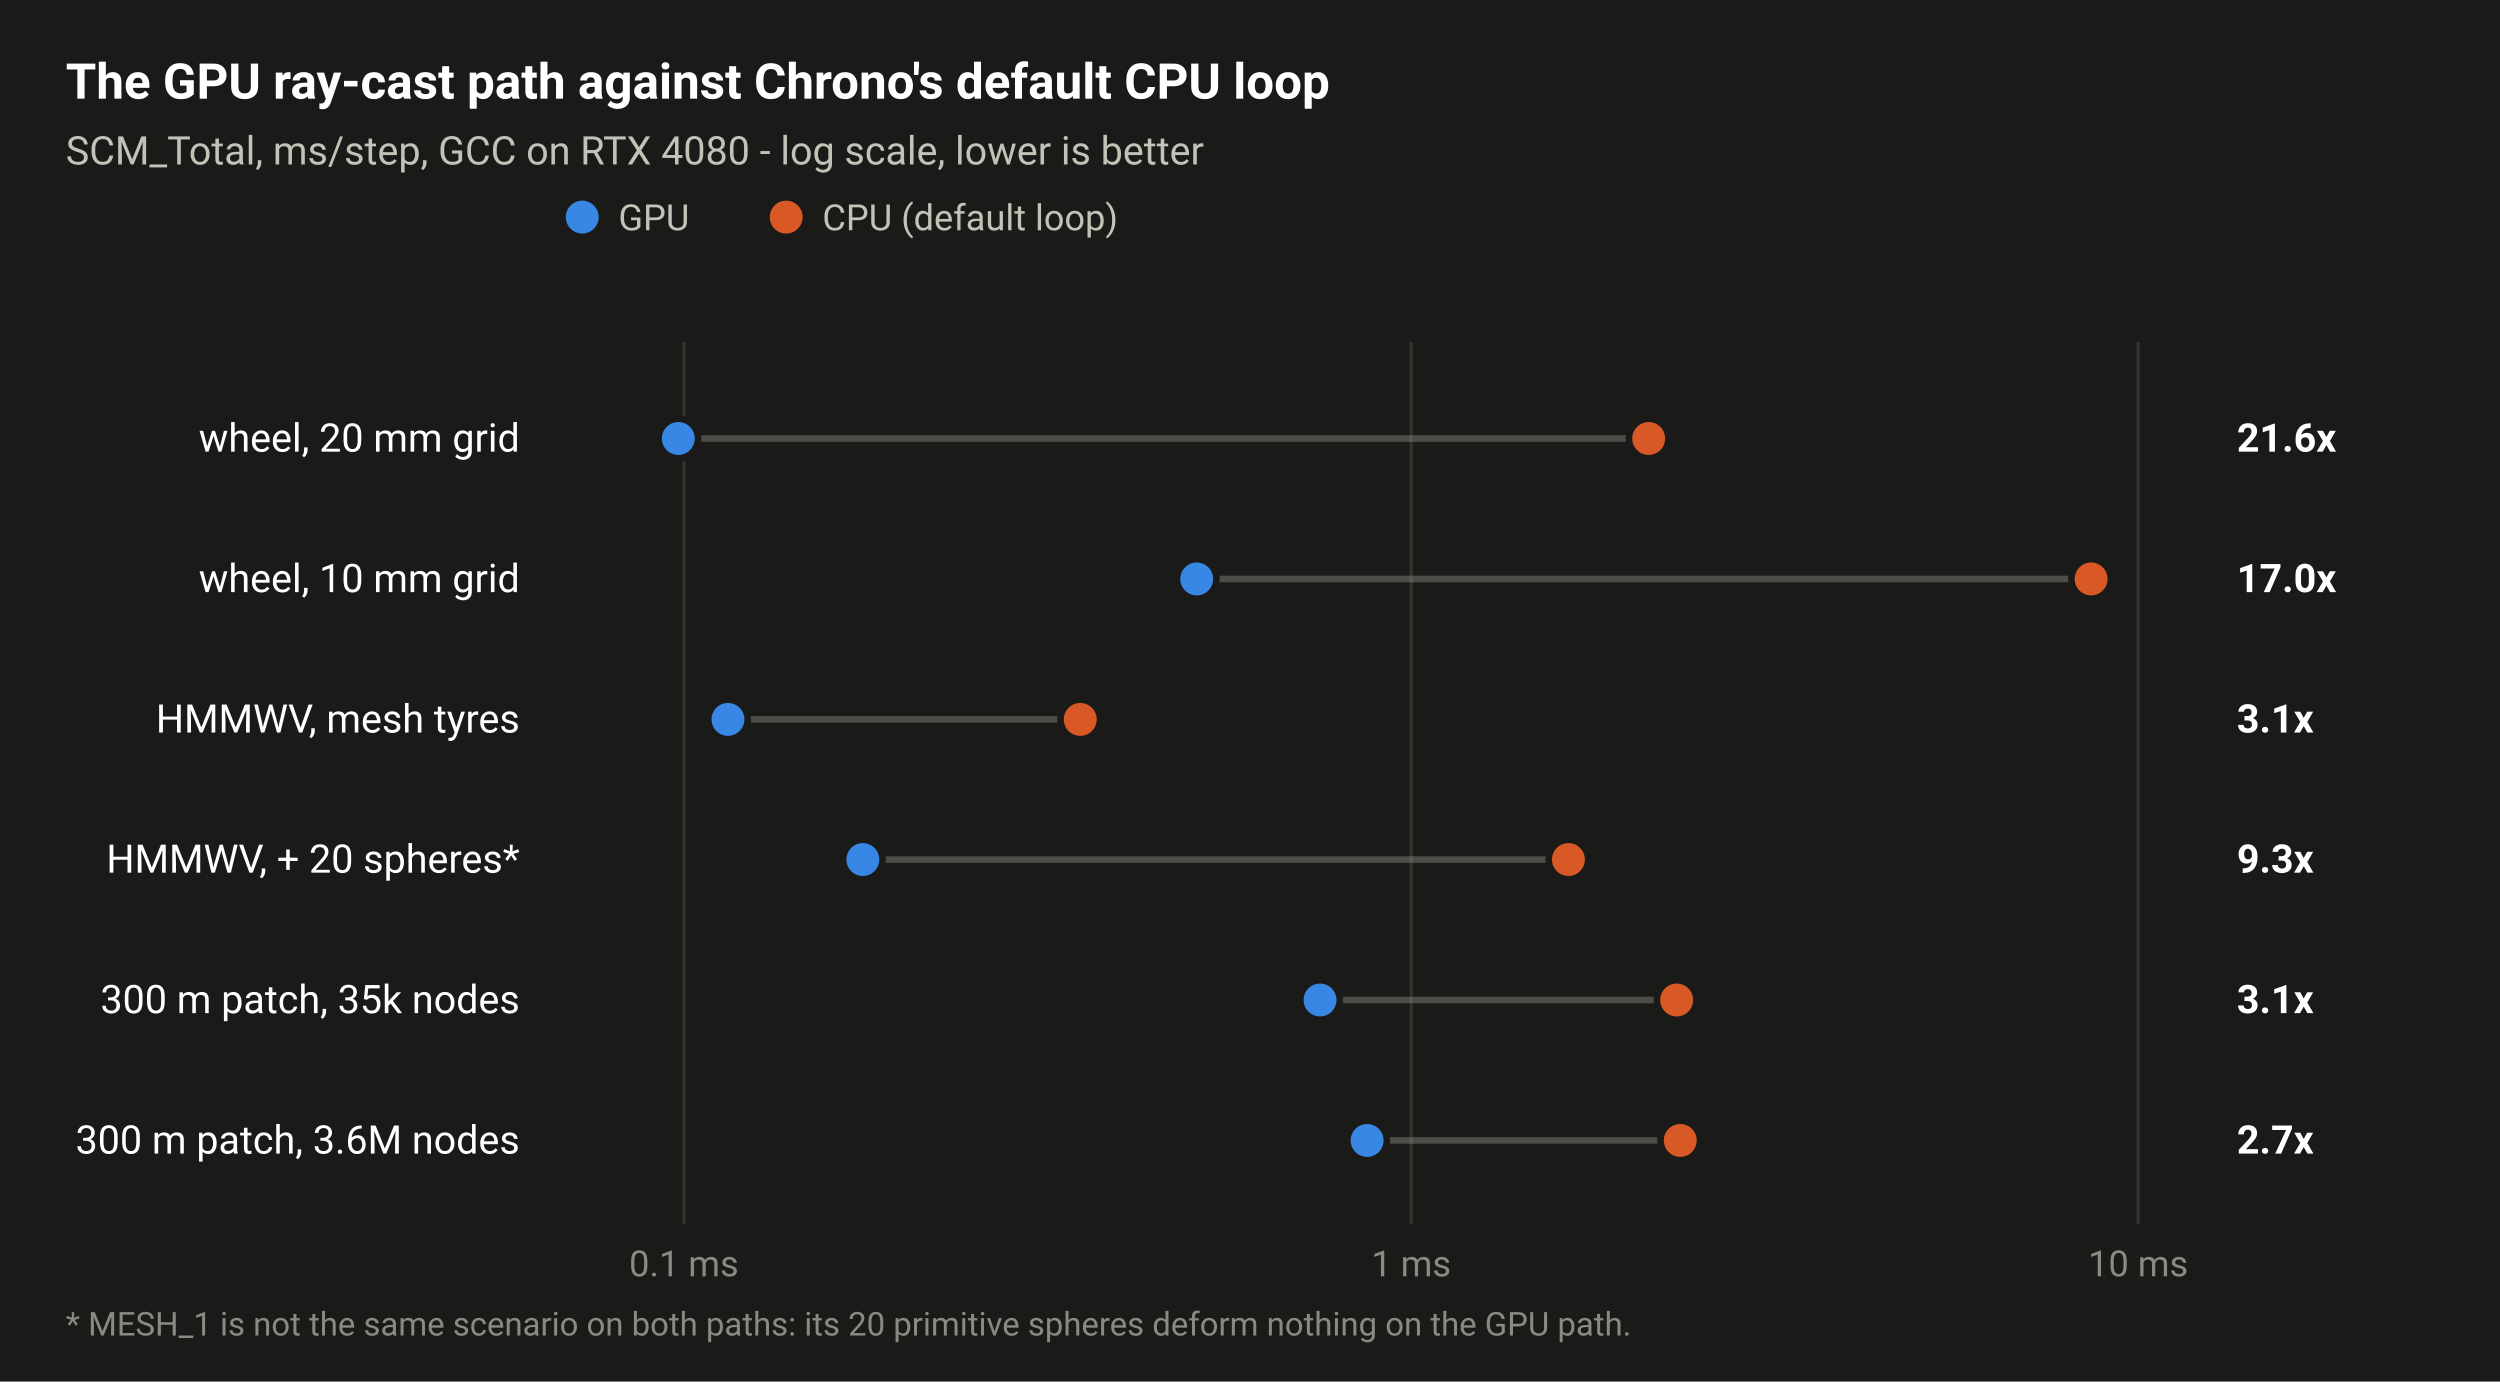
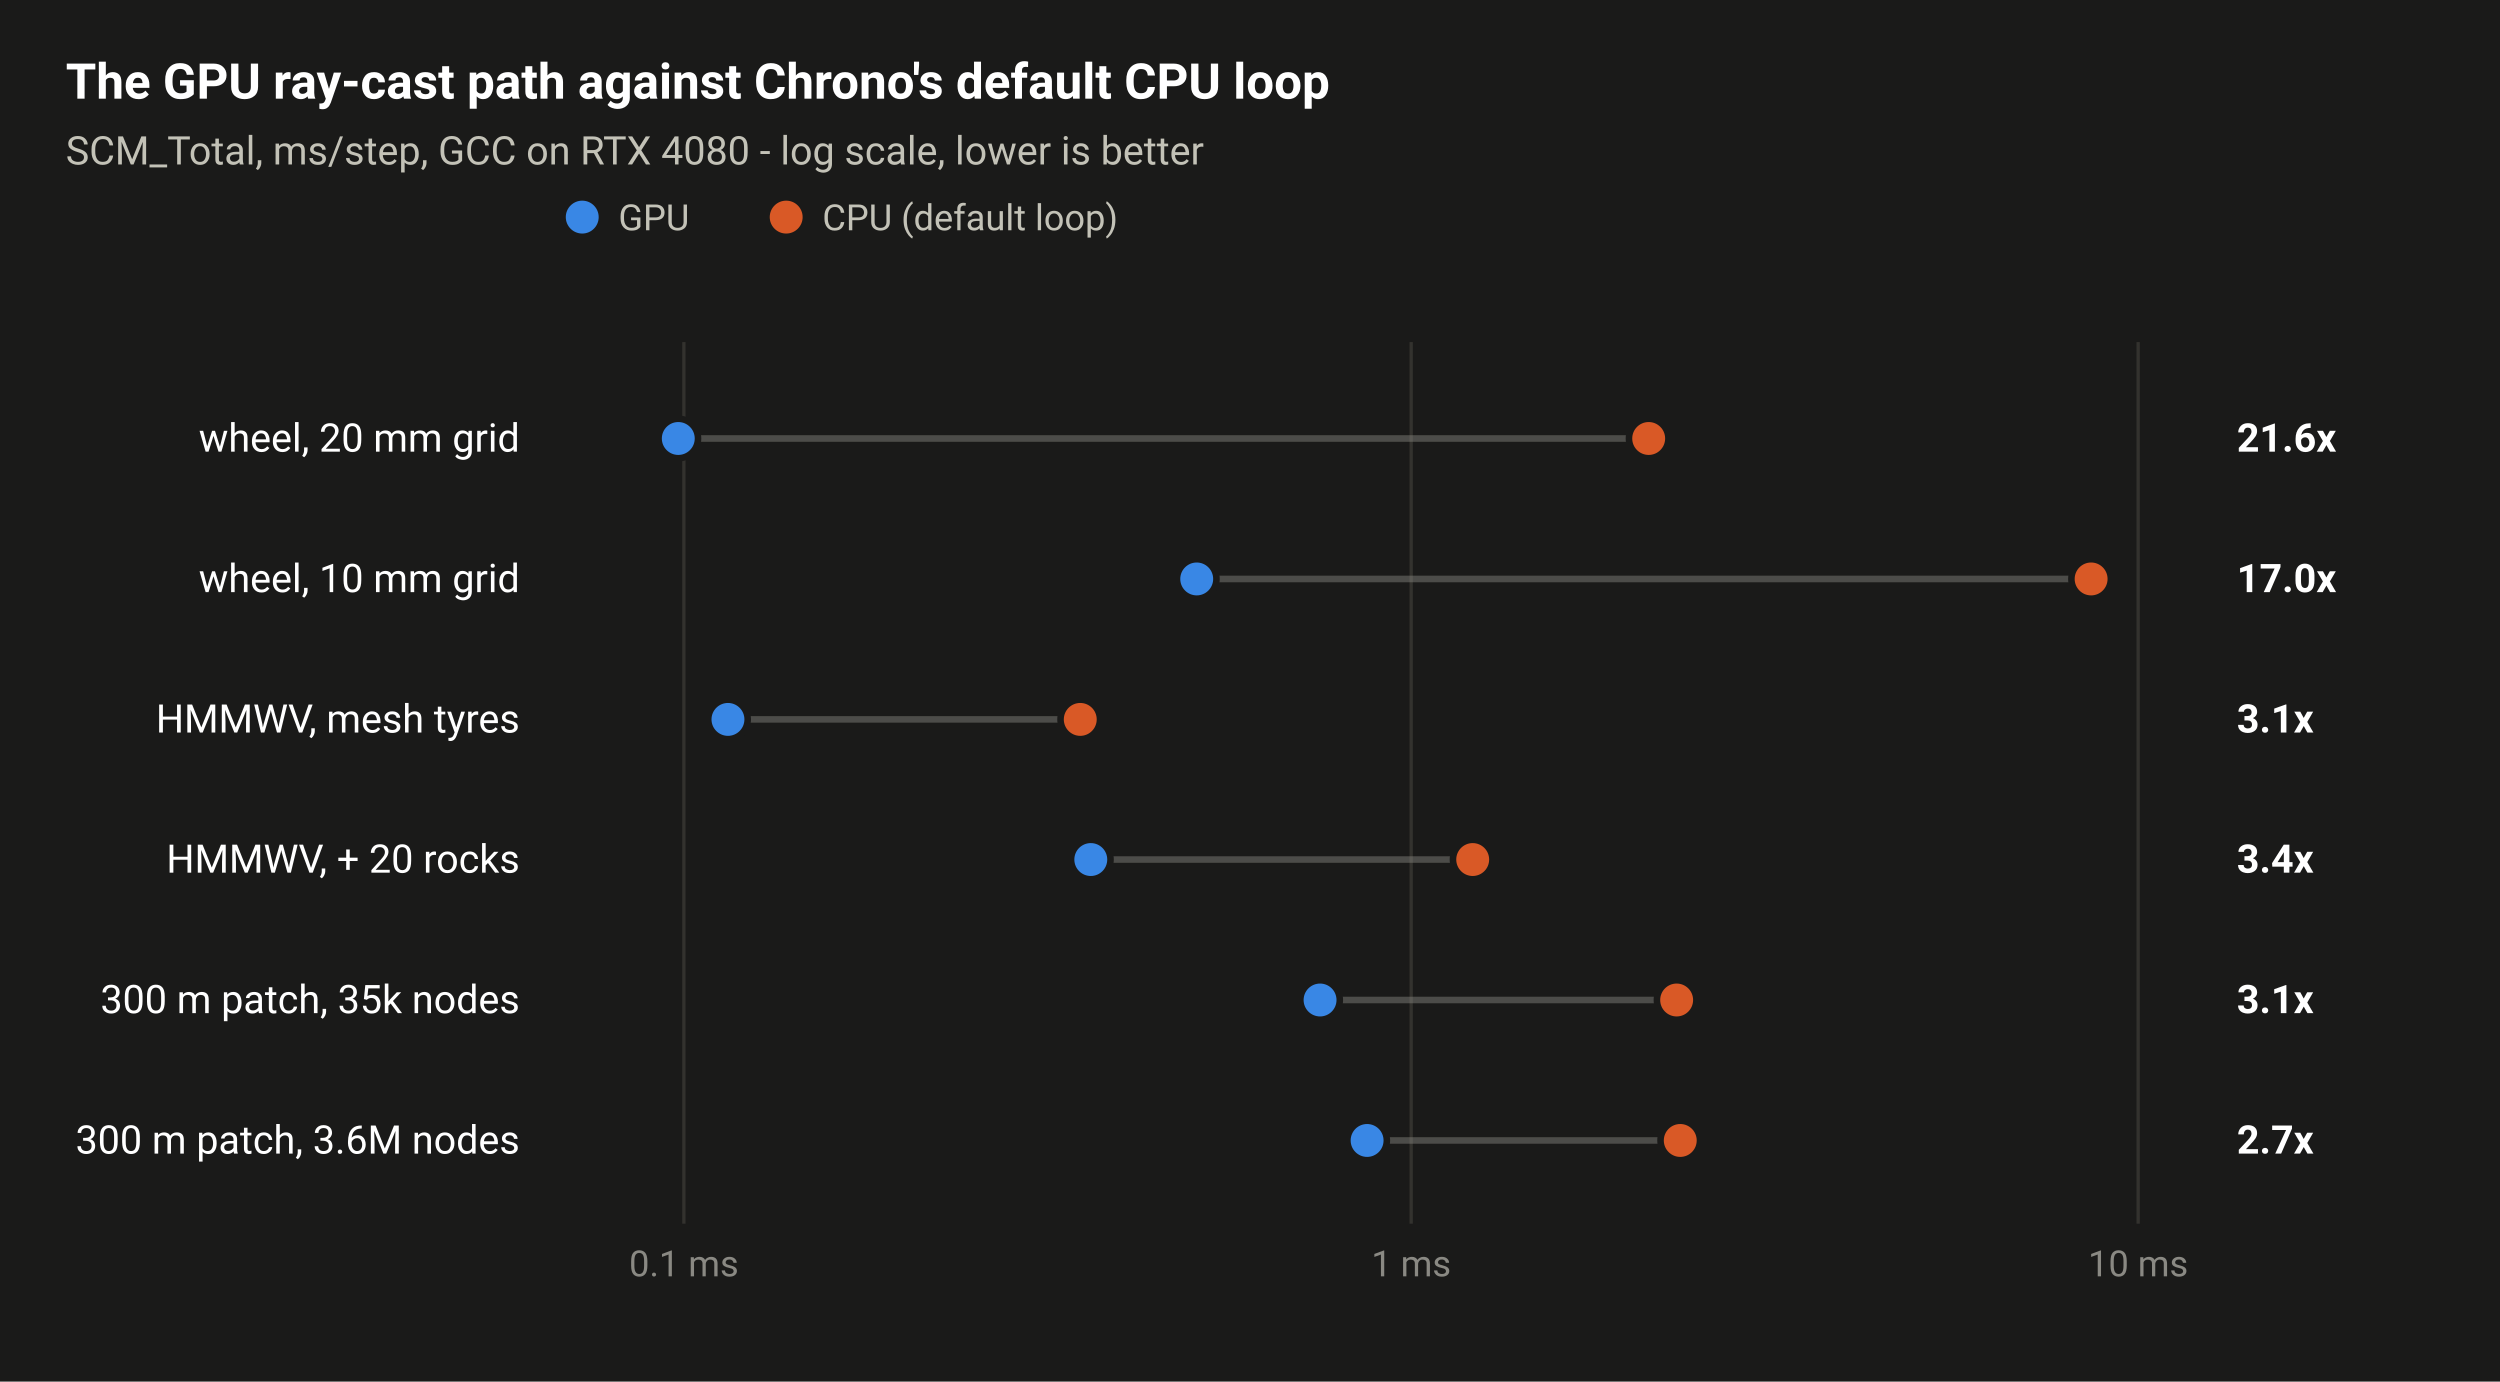
<svg xmlns="http://www.w3.org/2000/svg" width="760" height="420" viewBox="0 0 760 420" role="img">
  <rect width="760" height="420" fill="#1a1a19" />
  <text x="20.0" y="30.0" font-family="system-ui,-apple-system,'Segoe UI',Roboto,sans-serif" font-size="15" font-weight="600" fill="#ffffff" text-anchor="start">The GPU ray-cast path against Chrono's default CPU loop</text>
  <text x="20.0" y="50.0" font-family="system-ui,-apple-system,'Segoe UI',Roboto,sans-serif" font-size="12" font-weight="400" fill="#c3c2b7" text-anchor="start">SCM_Total, ms/step, GCC on RTX 4080 - log scale, lower is better</text>
  <line x1="207.9" y1="104" x2="207.9" y2="372" stroke="#33322e" stroke-width="1" />
  <text x="207.9" y="388.0" font-family="system-ui,-apple-system,'Segoe UI',Roboto,sans-serif" font-size="11" font-weight="400" fill="#8a8983" text-anchor="middle">0.1 ms</text>
  <line x1="429.0" y1="104" x2="429.0" y2="372" stroke="#33322e" stroke-width="1" />
  <text x="429.0" y="388.0" font-family="system-ui,-apple-system,'Segoe UI',Roboto,sans-serif" font-size="11" font-weight="400" fill="#8a8983" text-anchor="middle">1 ms</text>
  <line x1="650.0" y1="104" x2="650.0" y2="372" stroke="#33322e" stroke-width="1" />
  <text x="650.0" y="388.0" font-family="system-ui,-apple-system,'Segoe UI',Roboto,sans-serif" font-size="11" font-weight="400" fill="#8a8983" text-anchor="middle">10 ms</text>
  <text x="158.0" y="137.3" font-family="system-ui,-apple-system,'Segoe UI',Roboto,sans-serif" font-size="12" font-weight="400" fill="#ffffff" text-anchor="end">wheel, 20 mm grid</text>
  <line x1="206.2" y1="133.3" x2="501.2" y2="133.3" stroke="#8a8983" stroke-width="2" stroke-linecap="round" opacity="0.45" />
  <circle cx="501.2" cy="133.3" r="6" fill="#d95926" stroke="#1a1a19" stroke-width="2" />
  <circle cx="206.2" cy="133.3" r="6" fill="#3987e5" stroke="#1a1a19" stroke-width="2" />
  <text x="680.0" y="137.3" font-family="system-ui,-apple-system,'Segoe UI',Roboto,sans-serif" font-size="12" font-weight="600" fill="#ffffff" text-anchor="start">21.6x</text>
  <text x="158.0" y="180.0" font-family="system-ui,-apple-system,'Segoe UI',Roboto,sans-serif" font-size="12" font-weight="400" fill="#ffffff" text-anchor="end">wheel, 10 mm grid</text>
  <line x1="363.8" y1="176.0" x2="635.7" y2="176.0" stroke="#8a8983" stroke-width="2" stroke-linecap="round" opacity="0.45" />
  <circle cx="635.7" cy="176.0" r="6" fill="#d95926" stroke="#1a1a19" stroke-width="2" />
  <circle cx="363.8" cy="176.0" r="6" fill="#3987e5" stroke="#1a1a19" stroke-width="2" />
  <text x="680.0" y="180.0" font-family="system-ui,-apple-system,'Segoe UI',Roboto,sans-serif" font-size="12" font-weight="600" fill="#ffffff" text-anchor="start">17.0x</text>
  <text x="158.0" y="222.7" font-family="system-ui,-apple-system,'Segoe UI',Roboto,sans-serif" font-size="12" font-weight="400" fill="#ffffff" text-anchor="end">HMMWV, mesh tyres</text>
  <line x1="221.3" y1="218.7" x2="328.4" y2="218.7" stroke="#8a8983" stroke-width="2" stroke-linecap="round" opacity="0.45" />
  <circle cx="328.4" cy="218.7" r="6" fill="#d95926" stroke="#1a1a19" stroke-width="2" />
  <circle cx="221.3" cy="218.7" r="6" fill="#3987e5" stroke="#1a1a19" stroke-width="2" />
  <text x="680.0" y="222.7" font-family="system-ui,-apple-system,'Segoe UI',Roboto,sans-serif" font-size="12" font-weight="600" fill="#ffffff" text-anchor="start">3.1x</text>
-   <text x="158.0" y="265.3" font-family="system-ui,-apple-system,'Segoe UI',Roboto,sans-serif" font-size="12" font-weight="400" fill="#ffffff" text-anchor="end">HMMWV, + 20 spheres*</text>
-   <line x1="262.3" y1="261.3" x2="476.8" y2="261.3" stroke="#8a8983" stroke-width="2" stroke-linecap="round" opacity="0.45" />
-   <circle cx="476.8" cy="261.3" r="6" fill="#d95926" stroke="#1a1a19" stroke-width="2" />
-   <circle cx="262.3" cy="261.3" r="6" fill="#3987e5" stroke="#1a1a19" stroke-width="2" />
-   <text x="680.0" y="265.3" font-family="system-ui,-apple-system,'Segoe UI',Roboto,sans-serif" font-size="12" font-weight="600" fill="#ffffff" text-anchor="start">9.3x</text>
+   <text x="158.0" y="265.3" font-family="system-ui,-apple-system,'Segoe UI',Roboto,sans-serif" font-size="12" font-weight="400" fill="#ffffff" text-anchor="end">HMMWV, + 20 rocks</text>
+   <line x1="331.6" y1="261.3" x2="447.7" y2="261.3" stroke="#8a8983" stroke-width="2" stroke-linecap="round" opacity="0.45" />
+   <circle cx="447.7" cy="261.3" r="6" fill="#d95926" stroke="#1a1a19" stroke-width="2" />
+   <circle cx="331.6" cy="261.3" r="6" fill="#3987e5" stroke="#1a1a19" stroke-width="2" />
+   <text x="680.0" y="265.3" font-family="system-ui,-apple-system,'Segoe UI',Roboto,sans-serif" font-size="12" font-weight="600" fill="#ffffff" text-anchor="start">3.4x</text>
  <text x="158.0" y="308.0" font-family="system-ui,-apple-system,'Segoe UI',Roboto,sans-serif" font-size="12" font-weight="400" fill="#ffffff" text-anchor="end">300 m patch, 35k nodes</text>
  <line x1="401.3" y1="304.0" x2="509.7" y2="304.0" stroke="#8a8983" stroke-width="2" stroke-linecap="round" opacity="0.45" />
  <circle cx="509.7" cy="304.0" r="6" fill="#d95926" stroke="#1a1a19" stroke-width="2" />
  <circle cx="401.3" cy="304.0" r="6" fill="#3987e5" stroke="#1a1a19" stroke-width="2" />
  <text x="680.0" y="308.0" font-family="system-ui,-apple-system,'Segoe UI',Roboto,sans-serif" font-size="12" font-weight="600" fill="#ffffff" text-anchor="start">3.1x</text>
  <text x="158.0" y="350.7" font-family="system-ui,-apple-system,'Segoe UI',Roboto,sans-serif" font-size="12" font-weight="400" fill="#ffffff" text-anchor="end">300 m patch, 3.6M nodes</text>
  <line x1="415.6" y1="346.7" x2="510.8" y2="346.7" stroke="#8a8983" stroke-width="2" stroke-linecap="round" opacity="0.45" />
  <circle cx="510.8" cy="346.7" r="6" fill="#d95926" stroke="#1a1a19" stroke-width="2" />
  <circle cx="415.6" cy="346.7" r="6" fill="#3987e5" stroke="#1a1a19" stroke-width="2" />
  <text x="680.0" y="350.7" font-family="system-ui,-apple-system,'Segoe UI',Roboto,sans-serif" font-size="12" font-weight="600" fill="#ffffff" text-anchor="start">2.7x</text>
  <circle cx="177" cy="66" r="5" fill="#3987e5" />
  <text x="188.0" y="70.0" font-family="system-ui,-apple-system,'Segoe UI',Roboto,sans-serif" font-size="11" font-weight="400" fill="#c3c2b7" text-anchor="start">GPU</text>
  <circle cx="239" cy="66" r="5" fill="#d95926" />
  <text x="250.0" y="70.0" font-family="system-ui,-apple-system,'Segoe UI',Roboto,sans-serif" font-size="11" font-weight="400" fill="#c3c2b7" text-anchor="start">CPU (default loop)</text>
-   <text x="20.0" y="406.0" font-family="system-ui,-apple-system,'Segoe UI',Roboto,sans-serif" font-size="10" font-weight="400" fill="#8a8983" text-anchor="start">* MESH_1 is not the same scenario on both paths: its 20 primitive spheres deform nothing on the GPU path.</text>
</svg>
